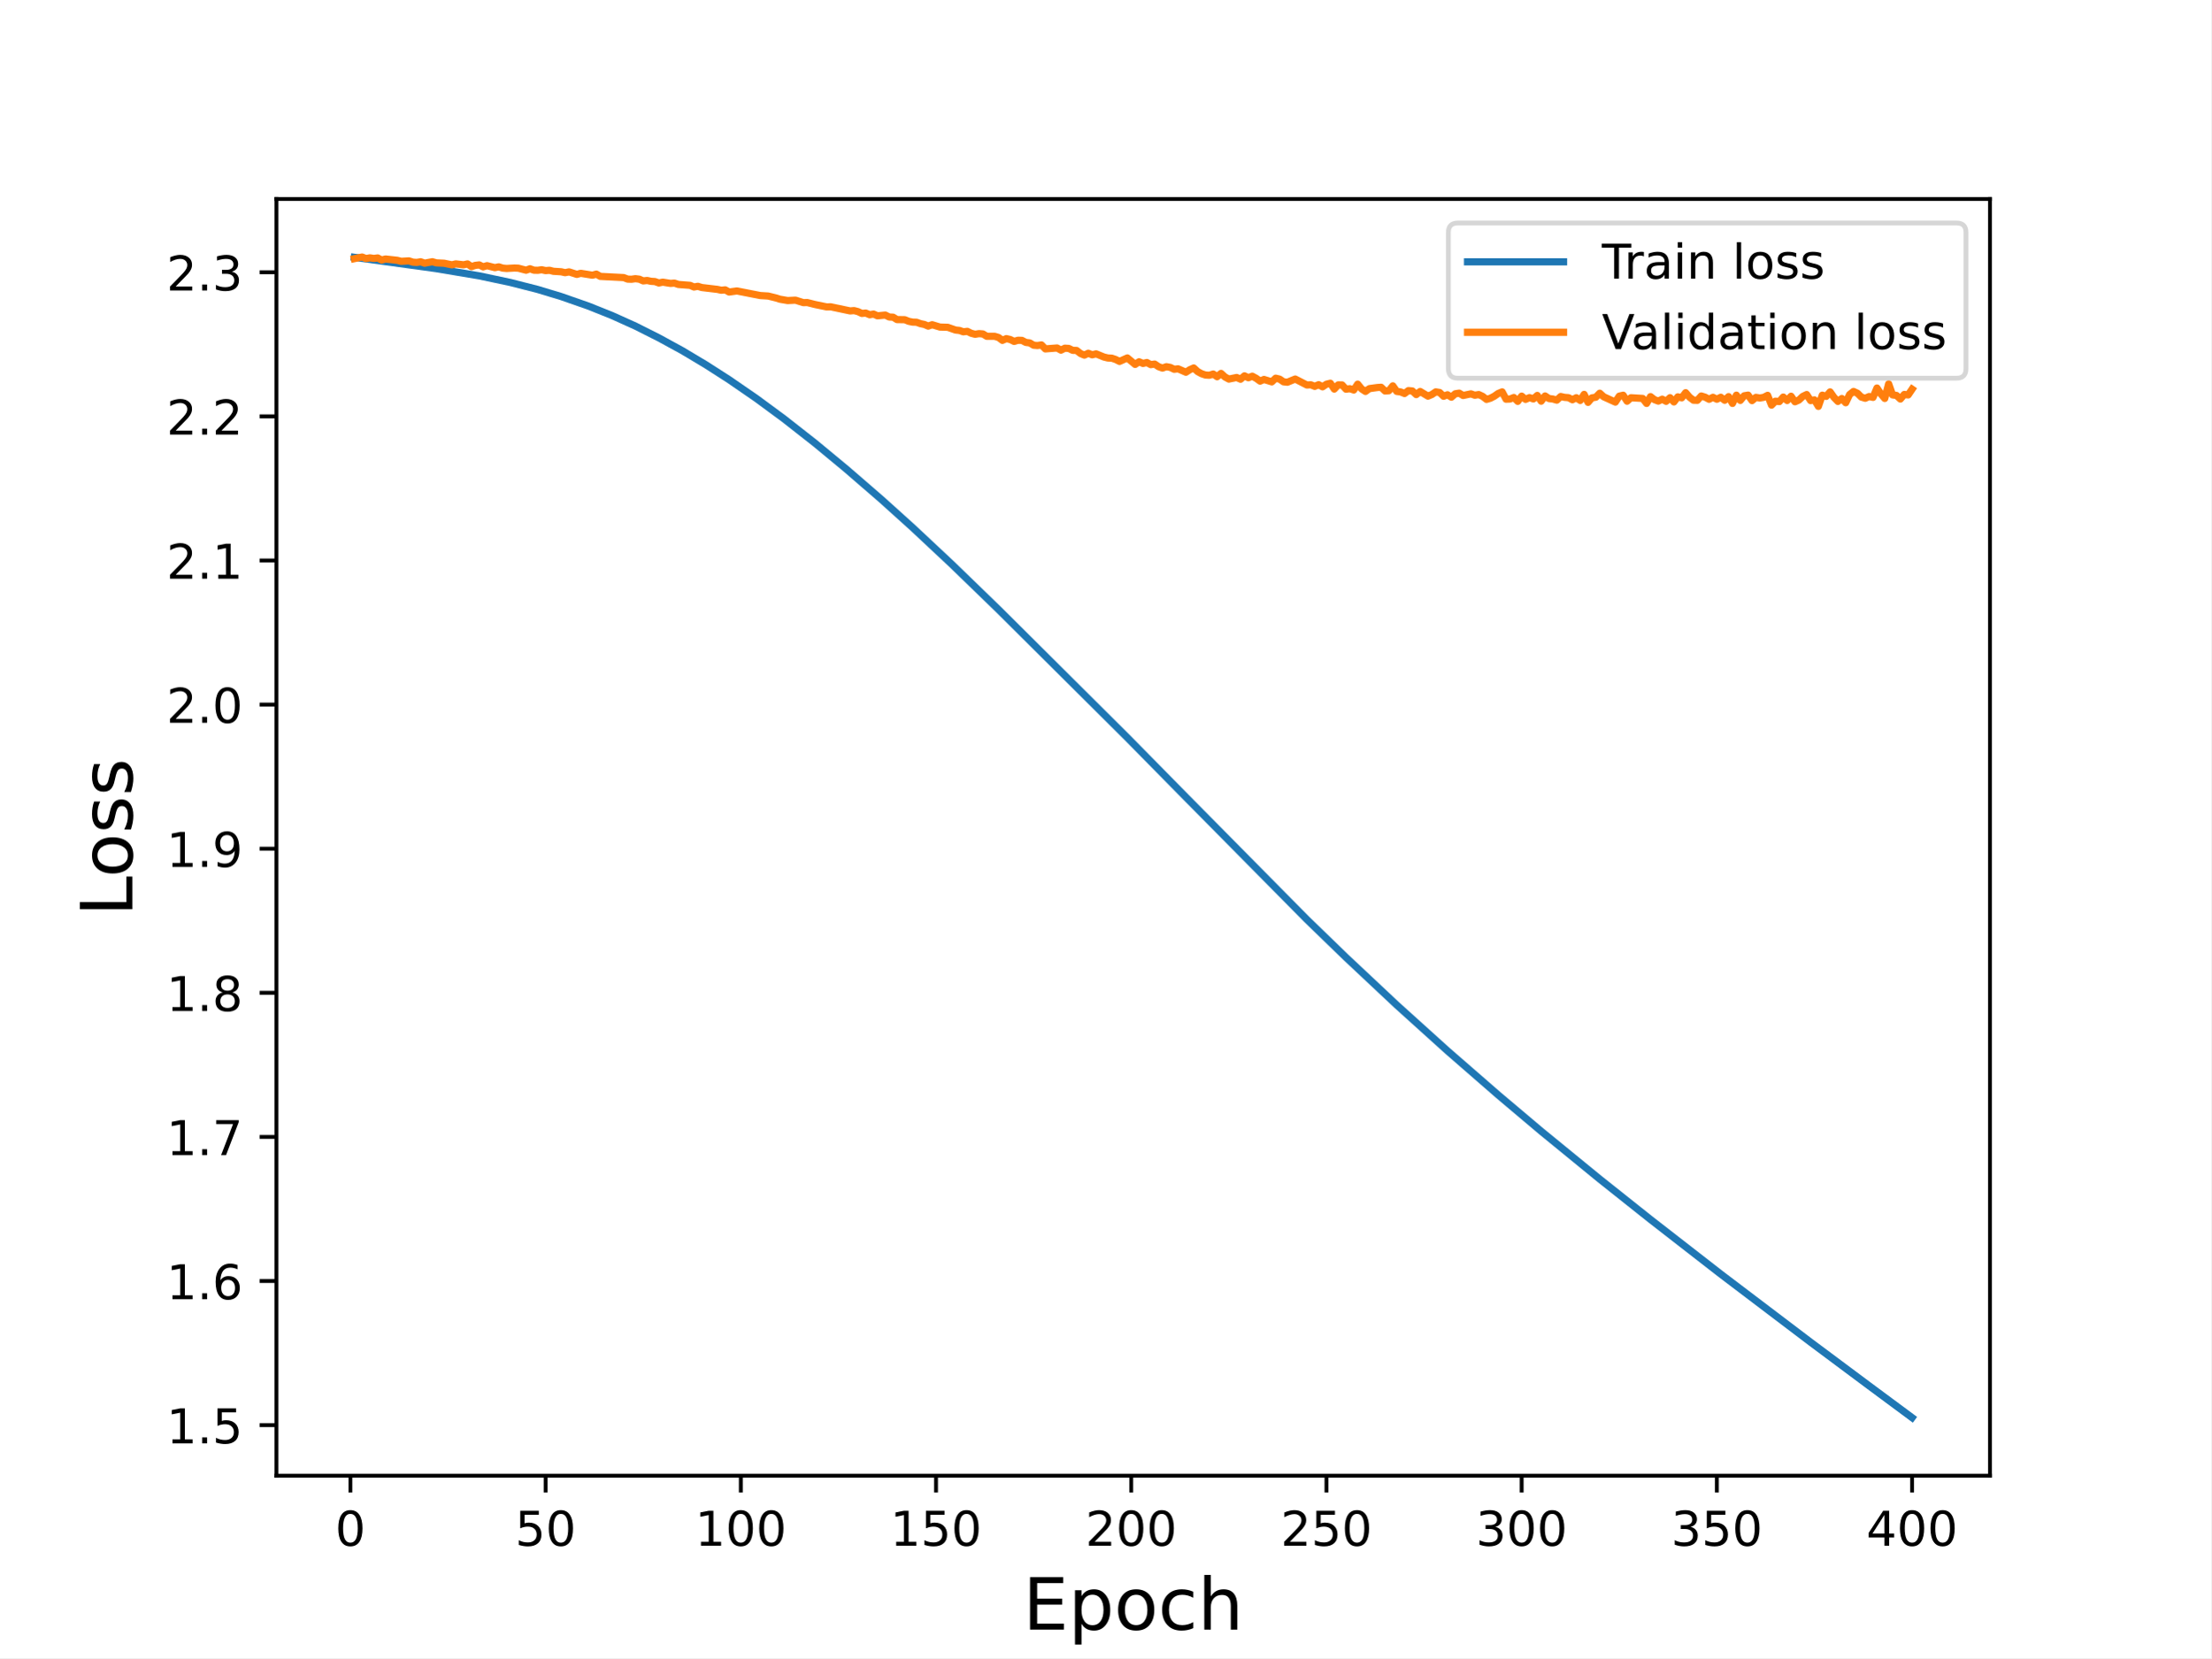
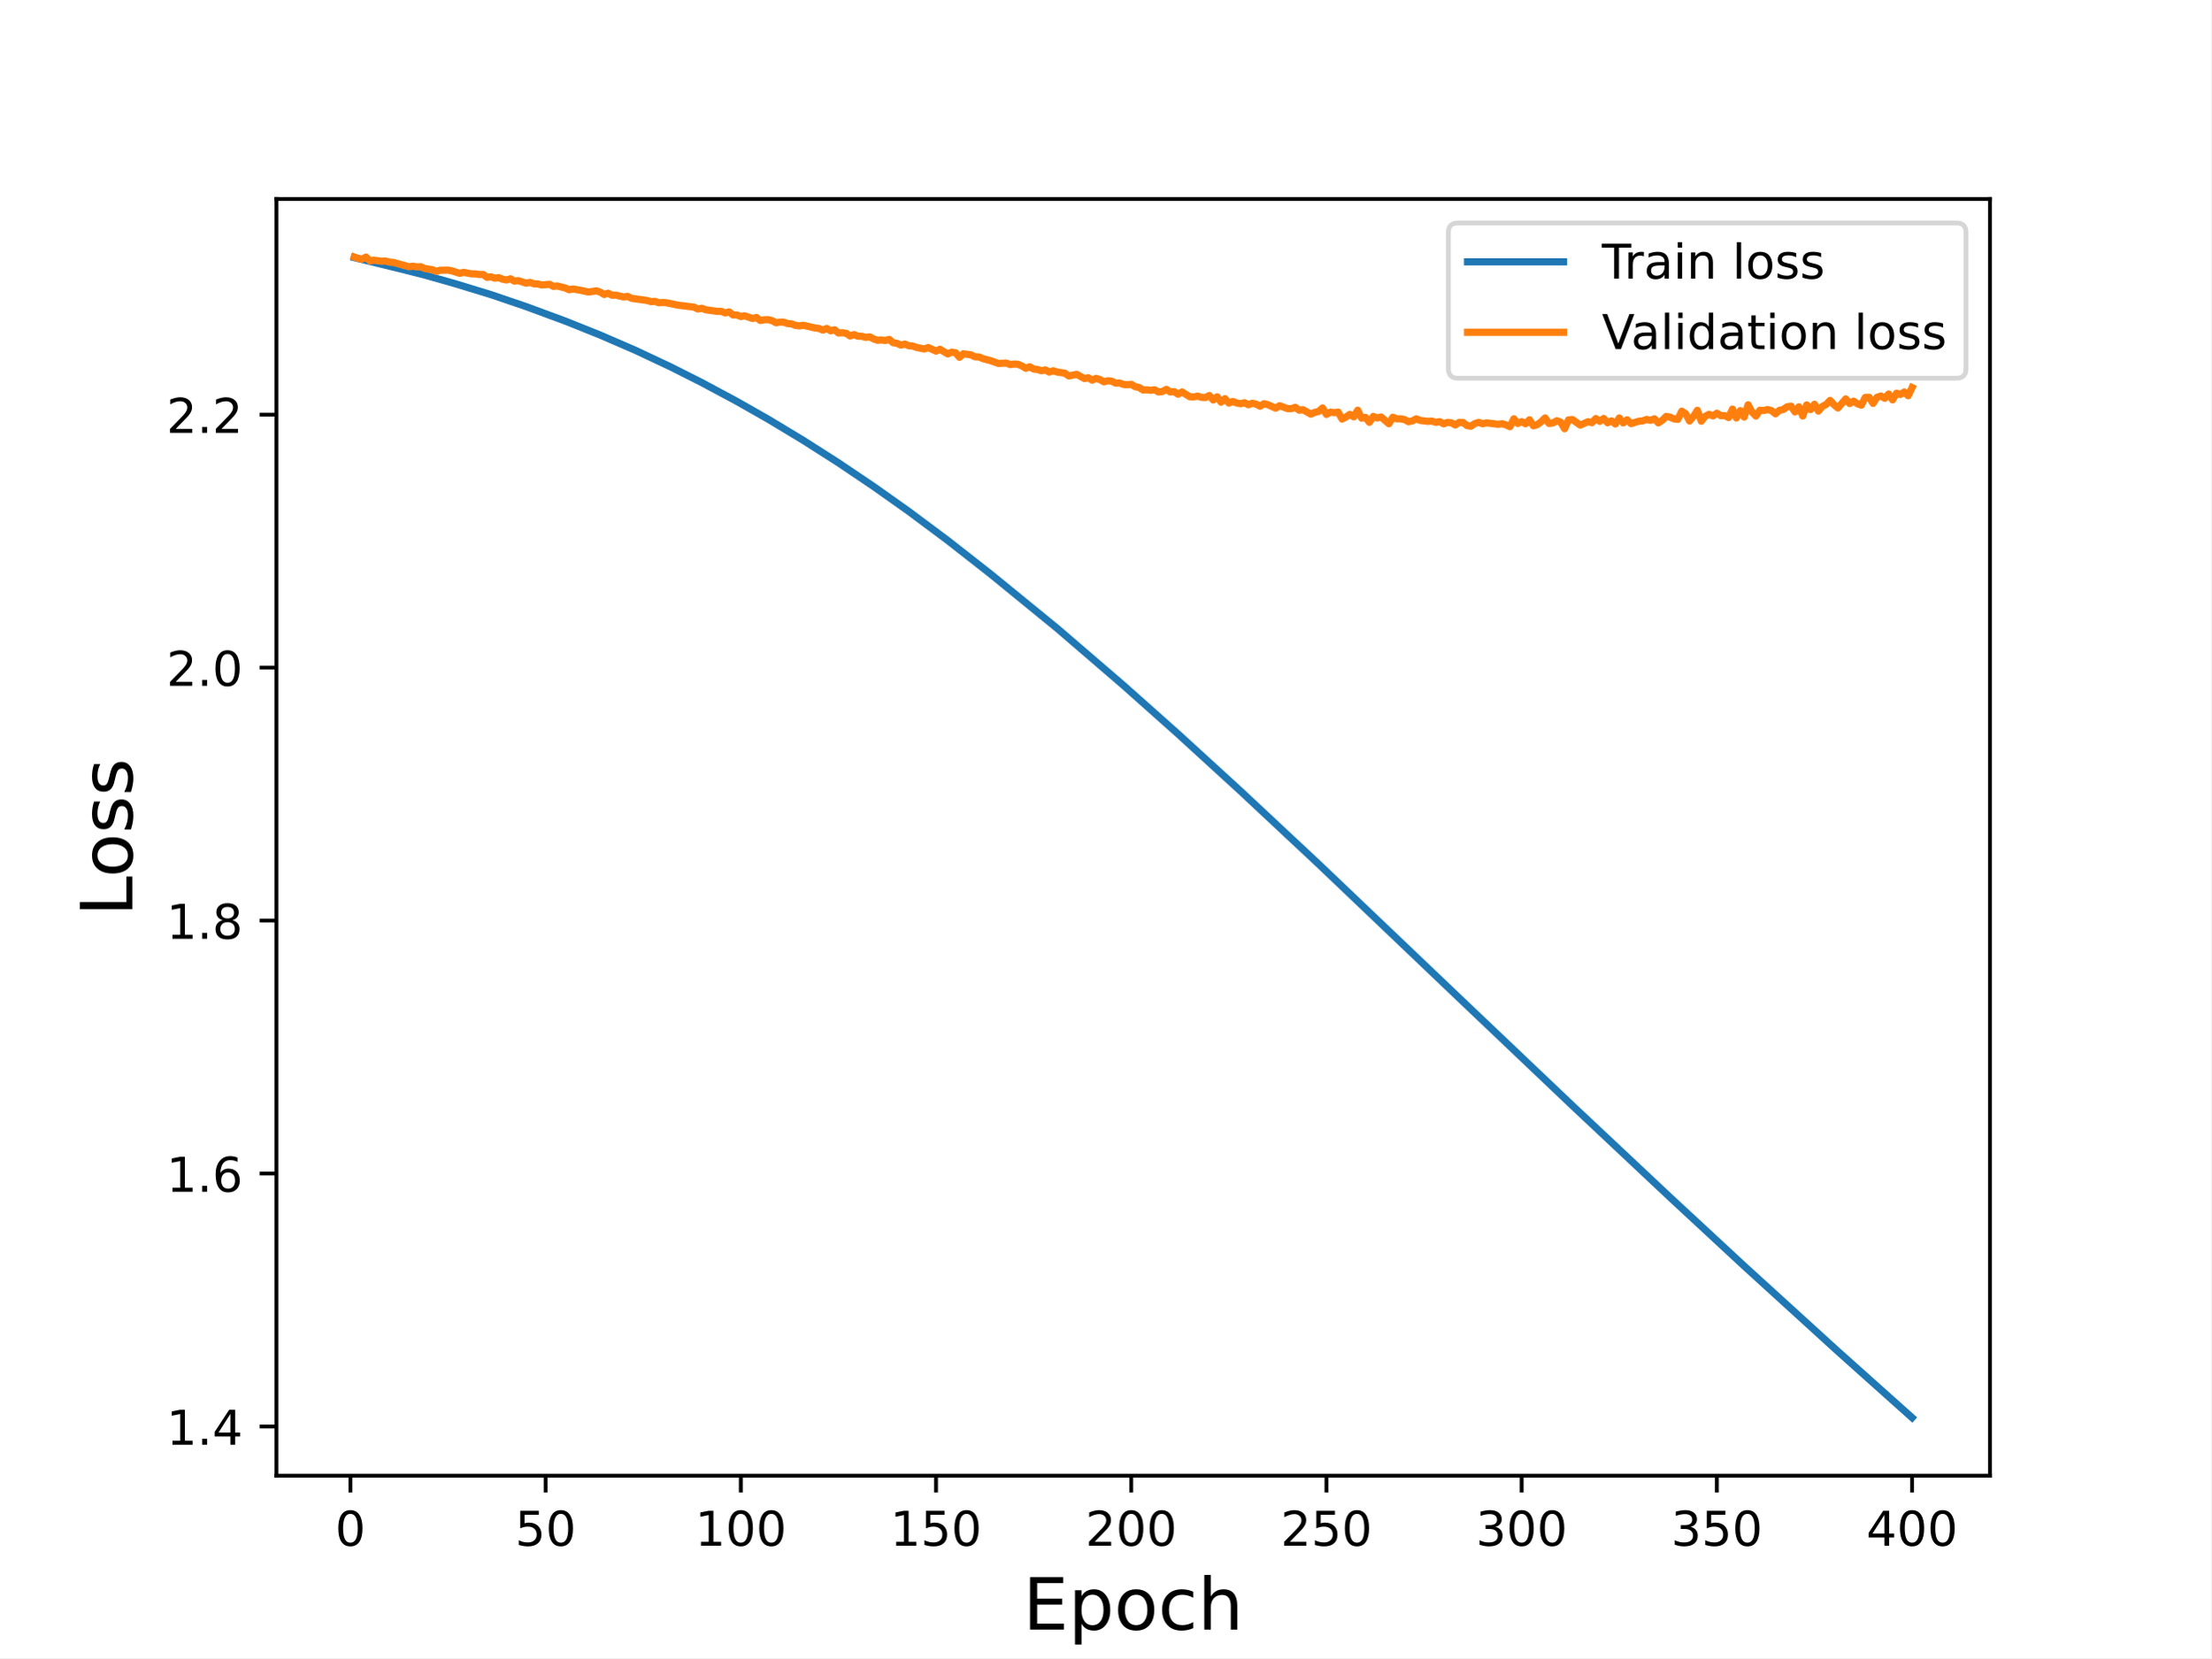
<svg xmlns="http://www.w3.org/2000/svg" xmlns:xlink="http://www.w3.org/1999/xlink" height="345.6pt" version="1.1" viewBox="0 0 460.8 345.6" width="460.8pt">
  <defs>
    <style type="text/css">*{stroke-linecap:butt;stroke-linejoin:round;}</style>
  </defs>
  <g id="figure_1">
    <g id="patch_1">
      <path d="M 0 345.6  L 460.8 345.6  L 460.8 0  L 0 0  z " style="fill:#ffffff;" />
    </g>
    <g id="axes_1">
      <g id="patch_2">
        <path d="M 57.6 307.584  L 414.72 307.584  L 414.72 41.472  L 57.6 41.472  z " style="fill:#ffffff;" />
      </g>
      <g id="matplotlib.axis_1">
        <g id="xtick_1">
          <g id="line2d_1">
            <defs>
-               <path d="M 0 0  L 0 3.5  " id="mc438f92a35" style="stroke:#000000;stroke-width:0.8;" />
-             </defs>
-             <g>
-               <use style="stroke:#000000;stroke-width:0.8;" x="73.019" xlink:href="#mc438f92a35" y="307.584" />
+               <path d="M 0 0  L 0 3.5  " id="m44c5525fc3" style="stroke:#000000;stroke-width:0.8;" />
+             </defs>
+             <g>
+               <use style="stroke:#000000;stroke-width:0.8;" x="73.019" xlink:href="#m44c5525fc3" y="307.584" />
            </g>
          </g>
          <g id="text_1">
            <g transform="translate(69.83781 322.1824)scale(0.1 -0.1)">
              <defs>
                <path d="M 2034 4250  Q 1547 4250 1301 3770  Q 1056 3291 1056 2328  Q 1056 1369 1301 889  Q 1547 409 2034 409  Q 2525 409 2770 889  Q 3016 1369 3016 2328  Q 3016 3291 2770 3770  Q 2525 4250 2034 4250  z M 2034 4750  Q 2819 4750 3233 4129  Q 3647 3509 3647 2328  Q 3647 1150 3233 529  Q 2819 -91 2034 -91  Q 1250 -91 836 529  Q 422 1150 422 2328  Q 422 3509 836 4129  Q 1250 4750 2034 4750  z " id="DejaVuSans-30" transform="scale(0.015625)" />
              </defs>
              <use xlink:href="#DejaVuSans-30" />
            </g>
          </g>
        </g>
        <g id="xtick_2">
          <g id="line2d_2">
            <g>
-               <use style="stroke:#000000;stroke-width:0.8;" x="113.703" xlink:href="#mc438f92a35" y="307.584" />
+               <use style="stroke:#000000;stroke-width:0.8;" x="113.703" xlink:href="#m44c5525fc3" y="307.584" />
            </g>
          </g>
          <g id="text_2">
            <g transform="translate(107.3401 322.1824)scale(0.1 -0.1)">
              <defs>
                <path d="M 691 4666  L 3169 4666  L 3169 4134  L 1269 4134  L 1269 2991  Q 1406 3038 1543 3061  Q 1681 3084 1819 3084  Q 2600 3084 3056 2656  Q 3513 2228 3513 1497  Q 3513 744 3044 326  Q 2575 -91 1722 -91  Q 1428 -91 1123 -41  Q 819 9 494 109  L 494 744  Q 775 591 1075 516  Q 1375 441 1709 441  Q 2250 441 2565 725  Q 2881 1009 2881 1497  Q 2881 1984 2565 2268  Q 2250 2553 1709 2553  Q 1456 2553 1204 2497  Q 953 2441 691 2322  L 691 4666  z " id="DejaVuSans-35" transform="scale(0.015625)" />
              </defs>
              <use xlink:href="#DejaVuSans-35" />
              <use x="63.623" xlink:href="#DejaVuSans-30" />
            </g>
          </g>
        </g>
        <g id="xtick_3">
          <g id="line2d_3">
            <g>
-               <use style="stroke:#000000;stroke-width:0.8;" x="154.386" xlink:href="#mc438f92a35" y="307.584" />
+               <use style="stroke:#000000;stroke-width:0.8;" x="154.386" xlink:href="#m44c5525fc3" y="307.584" />
            </g>
          </g>
          <g id="text_3">
            <g transform="translate(144.8424 322.1824)scale(0.1 -0.1)">
              <defs>
                <path d="M 794 531  L 1825 531  L 1825 4091  L 703 3866  L 703 4441  L 1819 4666  L 2450 4666  L 2450 531  L 3481 531  L 3481 0  L 794 0  L 794 531  z " id="DejaVuSans-31" transform="scale(0.015625)" />
              </defs>
              <use xlink:href="#DejaVuSans-31" />
              <use x="63.623" xlink:href="#DejaVuSans-30" />
              <use x="127.246" xlink:href="#DejaVuSans-30" />
            </g>
          </g>
        </g>
        <g id="xtick_4">
          <g id="line2d_4">
            <g>
-               <use style="stroke:#000000;stroke-width:0.8;" x="195.07" xlink:href="#mc438f92a35" y="307.584" />
+               <use style="stroke:#000000;stroke-width:0.8;" x="195.07" xlink:href="#m44c5525fc3" y="307.584" />
            </g>
          </g>
          <g id="text_4">
            <g transform="translate(185.5259 322.1824)scale(0.1 -0.1)">
              <use xlink:href="#DejaVuSans-31" />
              <use x="63.623" xlink:href="#DejaVuSans-35" />
              <use x="127.246" xlink:href="#DejaVuSans-30" />
            </g>
          </g>
        </g>
        <g id="xtick_5">
          <g id="line2d_5">
            <g>
-               <use style="stroke:#000000;stroke-width:0.8;" x="235.753" xlink:href="#mc438f92a35" y="307.584" />
+               <use style="stroke:#000000;stroke-width:0.8;" x="235.753" xlink:href="#m44c5525fc3" y="307.584" />
            </g>
          </g>
          <g id="text_5">
            <g transform="translate(226.2094 322.1824)scale(0.1 -0.1)">
              <defs>
                <path d="M 1228 531  L 3431 531  L 3431 0  L 469 0  L 469 531  Q 828 903 1448 1529  Q 2069 2156 2228 2338  Q 2531 2678 2651 2914  Q 2772 3150 2772 3378  Q 2772 3750 2511 3984  Q 2250 4219 1831 4219  Q 1534 4219 1204 4116  Q 875 4013 500 3803  L 500 4441  Q 881 4594 1212 4672  Q 1544 4750 1819 4750  Q 2544 4750 2975 4387  Q 3406 4025 3406 3419  Q 3406 3131 3298 2873  Q 3191 2616 2906 2266  Q 2828 2175 2409 1742  Q 1991 1309 1228 531  z " id="DejaVuSans-32" transform="scale(0.015625)" />
              </defs>
              <use xlink:href="#DejaVuSans-32" />
              <use x="63.623" xlink:href="#DejaVuSans-30" />
              <use x="127.246" xlink:href="#DejaVuSans-30" />
            </g>
          </g>
        </g>
        <g id="xtick_6">
          <g id="line2d_6">
            <g>
-               <use style="stroke:#000000;stroke-width:0.8;" x="276.437" xlink:href="#mc438f92a35" y="307.584" />
+               <use style="stroke:#000000;stroke-width:0.8;" x="276.437" xlink:href="#m44c5525fc3" y="307.584" />
            </g>
          </g>
          <g id="text_6">
            <g transform="translate(266.8929 322.1824)scale(0.1 -0.1)">
              <use xlink:href="#DejaVuSans-32" />
              <use x="63.623" xlink:href="#DejaVuSans-35" />
              <use x="127.246" xlink:href="#DejaVuSans-30" />
            </g>
          </g>
        </g>
        <g id="xtick_7">
          <g id="line2d_7">
            <g>
-               <use style="stroke:#000000;stroke-width:0.8;" x="317.12" xlink:href="#mc438f92a35" y="307.584" />
+               <use style="stroke:#000000;stroke-width:0.8;" x="317.12" xlink:href="#m44c5525fc3" y="307.584" />
            </g>
          </g>
          <g id="text_7">
            <g transform="translate(307.5765 322.1824)scale(0.1 -0.1)">
              <defs>
                <path d="M 2597 2516  Q 3050 2419 3304 2112  Q 3559 1806 3559 1356  Q 3559 666 3084 287  Q 2609 -91 1734 -91  Q 1441 -91 1130 -33  Q 819 25 488 141  L 488 750  Q 750 597 1062 519  Q 1375 441 1716 441  Q 2309 441 2620 675  Q 2931 909 2931 1356  Q 2931 1769 2642 2001  Q 2353 2234 1838 2234  L 1294 2234  L 1294 2753  L 1863 2753  Q 2328 2753 2575 2939  Q 2822 3125 2822 3475  Q 2822 3834 2567 4026  Q 2313 4219 1838 4219  Q 1578 4219 1281 4162  Q 984 4106 628 3988  L 628 4550  Q 988 4650 1302 4700  Q 1616 4750 1894 4750  Q 2613 4750 3031 4423  Q 3450 4097 3450 3541  Q 3450 3153 3228 2886  Q 3006 2619 2597 2516  z " id="DejaVuSans-33" transform="scale(0.015625)" />
              </defs>
              <use xlink:href="#DejaVuSans-33" />
              <use x="63.623" xlink:href="#DejaVuSans-30" />
              <use x="127.246" xlink:href="#DejaVuSans-30" />
            </g>
          </g>
        </g>
        <g id="xtick_8">
          <g id="line2d_8">
            <g>
-               <use style="stroke:#000000;stroke-width:0.8;" x="357.804" xlink:href="#mc438f92a35" y="307.584" />
+               <use style="stroke:#000000;stroke-width:0.8;" x="357.804" xlink:href="#m44c5525fc3" y="307.584" />
            </g>
          </g>
          <g id="text_8">
            <g transform="translate(348.26 322.1824)scale(0.1 -0.1)">
              <use xlink:href="#DejaVuSans-33" />
              <use x="63.623" xlink:href="#DejaVuSans-35" />
              <use x="127.246" xlink:href="#DejaVuSans-30" />
            </g>
          </g>
        </g>
        <g id="xtick_9">
          <g id="line2d_9">
            <g>
-               <use style="stroke:#000000;stroke-width:0.8;" x="398.487" xlink:href="#mc438f92a35" y="307.584" />
+               <use style="stroke:#000000;stroke-width:0.8;" x="398.487" xlink:href="#m44c5525fc3" y="307.584" />
            </g>
          </g>
          <g id="text_9">
            <g transform="translate(388.9435 322.1824)scale(0.1 -0.1)">
              <defs>
                <path d="M 2419 4116  L 825 1625  L 2419 1625  L 2419 4116  z M 2253 4666  L 3047 4666  L 3047 1625  L 3713 1625  L 3713 1100  L 3047 1100  L 3047 0  L 2419 0  L 2419 1100  L 313 1100  L 313 1709  L 2253 4666  z " id="DejaVuSans-34" transform="scale(0.015625)" />
              </defs>
              <use xlink:href="#DejaVuSans-34" />
              <use x="63.623" xlink:href="#DejaVuSans-30" />
              <use x="127.246" xlink:href="#DejaVuSans-30" />
            </g>
          </g>
        </g>
        <g id="text_10">
          <g transform="translate(213.1936 339.6598)scale(0.15 -0.15)">
            <defs>
              <path d="M 628 4666  L 3578 4666  L 3578 4134  L 1259 4134  L 1259 2753  L 3481 2753  L 3481 2222  L 1259 2222  L 1259 531  L 3634 531  L 3634 0  L 628 0  L 628 4666  z " id="DejaVuSans-45" transform="scale(0.015625)" />
              <path d="M 1159 525  L 1159 -1331  L 581 -1331  L 581 3500  L 1159 3500  L 1159 2969  Q 1341 3281 1617 3432  Q 1894 3584 2278 3584  Q 2916 3584 3314 3078  Q 3713 2572 3713 1747  Q 3713 922 3314 415  Q 2916 -91 2278 -91  Q 1894 -91 1617 61  Q 1341 213 1159 525  z M 3116 1747  Q 3116 2381 2855 2742  Q 2594 3103 2138 3103  Q 1681 3103 1420 2742  Q 1159 2381 1159 1747  Q 1159 1113 1420 752  Q 1681 391 2138 391  Q 2594 391 2855 752  Q 3116 1113 3116 1747  z " id="DejaVuSans-70" transform="scale(0.015625)" />
              <path d="M 1959 3097  Q 1497 3097 1228 2736  Q 959 2375 959 1747  Q 959 1119 1226 758  Q 1494 397 1959 397  Q 2419 397 2687 759  Q 2956 1122 2956 1747  Q 2956 2369 2687 2733  Q 2419 3097 1959 3097  z M 1959 3584  Q 2709 3584 3137 3096  Q 3566 2609 3566 1747  Q 3566 888 3137 398  Q 2709 -91 1959 -91  Q 1206 -91 779 398  Q 353 888 353 1747  Q 353 2609 779 3096  Q 1206 3584 1959 3584  z " id="DejaVuSans-6f" transform="scale(0.015625)" />
              <path d="M 3122 3366  L 3122 2828  Q 2878 2963 2633 3030  Q 2388 3097 2138 3097  Q 1578 3097 1268 2742  Q 959 2388 959 1747  Q 959 1106 1268 751  Q 1578 397 2138 397  Q 2388 397 2633 464  Q 2878 531 3122 666  L 3122 134  Q 2881 22 2623 -34  Q 2366 -91 2075 -91  Q 1284 -91 818 406  Q 353 903 353 1747  Q 353 2603 823 3093  Q 1294 3584 2113 3584  Q 2378 3584 2631 3529  Q 2884 3475 3122 3366  z " id="DejaVuSans-63" transform="scale(0.015625)" />
              <path d="M 3513 2113  L 3513 0  L 2938 0  L 2938 2094  Q 2938 2591 2744 2837  Q 2550 3084 2163 3084  Q 1697 3084 1428 2787  Q 1159 2491 1159 1978  L 1159 0  L 581 0  L 581 4863  L 1159 4863  L 1159 2956  Q 1366 3272 1645 3428  Q 1925 3584 2291 3584  Q 2894 3584 3203 3211  Q 3513 2838 3513 2113  z " id="DejaVuSans-68" transform="scale(0.015625)" />
            </defs>
            <use xlink:href="#DejaVuSans-45" />
            <use x="63.184" xlink:href="#DejaVuSans-70" />
            <use x="126.66" xlink:href="#DejaVuSans-6f" />
            <use x="187.842" xlink:href="#DejaVuSans-63" />
            <use x="242.822" xlink:href="#DejaVuSans-68" />
          </g>
        </g>
      </g>
      <g id="matplotlib.axis_2">
        <g id="ytick_1">
          <g id="line2d_10">
            <defs>
-               <path d="M 0 0  L -3.5 0  " id="m53d9c1d83c" style="stroke:#000000;stroke-width:0.8;" />
-             </defs>
-             <g>
-               <use style="stroke:#000000;stroke-width:0.8;" x="57.6" xlink:href="#m53d9c1d83c" y="297.043" />
+               <path d="M 0 0  L -3.5 0  " id="mc59c54600a" style="stroke:#000000;stroke-width:0.8;" />
+             </defs>
+             <g>
+               <use style="stroke:#000000;stroke-width:0.8;" x="57.6" xlink:href="#mc59c54600a" y="297.33" />
            </g>
          </g>
          <g id="text_11">
-             <g transform="translate(34.69687 300.8422)scale(0.1 -0.1)">
+             <g transform="translate(34.69687 301.1293)scale(0.1 -0.1)">
              <defs>
                <path d="M 684 794  L 1344 794  L 1344 0  L 684 0  L 684 794  z " id="DejaVuSans-2e" transform="scale(0.015625)" />
              </defs>
              <use xlink:href="#DejaVuSans-31" />
              <use x="63.623" xlink:href="#DejaVuSans-2e" />
-               <use x="95.41" xlink:href="#DejaVuSans-35" />
+               <use x="95.41" xlink:href="#DejaVuSans-34" />
            </g>
          </g>
        </g>
        <g id="ytick_2">
          <g id="line2d_11">
            <g>
-               <use style="stroke:#000000;stroke-width:0.8;" x="57.6" xlink:href="#m53d9c1d83c" y="267.005" />
+               <use style="stroke:#000000;stroke-width:0.8;" x="57.6" xlink:href="#mc59c54600a" y="244.602" />
            </g>
          </g>
          <g id="text_12">
-             <g transform="translate(34.69687 270.8045)scale(0.1 -0.1)">
+             <g transform="translate(34.69687 248.4014)scale(0.1 -0.1)">
              <defs>
                <path d="M 2113 2584  Q 1688 2584 1439 2293  Q 1191 2003 1191 1497  Q 1191 994 1439 701  Q 1688 409 2113 409  Q 2538 409 2786 701  Q 3034 994 3034 1497  Q 3034 2003 2786 2293  Q 2538 2584 2113 2584  z M 3366 4563  L 3366 3988  Q 3128 4100 2886 4159  Q 2644 4219 2406 4219  Q 1781 4219 1451 3797  Q 1122 3375 1075 2522  Q 1259 2794 1537 2939  Q 1816 3084 2150 3084  Q 2853 3084 3261 2657  Q 3669 2231 3669 1497  Q 3669 778 3244 343  Q 2819 -91 2113 -91  Q 1303 -91 875 529  Q 447 1150 447 2328  Q 447 3434 972 4092  Q 1497 4750 2381 4750  Q 2619 4750 2861 4703  Q 3103 4656 3366 4563  z " id="DejaVuSans-36" transform="scale(0.015625)" />
              </defs>
              <use xlink:href="#DejaVuSans-31" />
              <use x="63.623" xlink:href="#DejaVuSans-2e" />
              <use x="95.41" xlink:href="#DejaVuSans-36" />
            </g>
          </g>
        </g>
        <g id="ytick_3">
          <g id="line2d_12">
            <g>
-               <use style="stroke:#000000;stroke-width:0.8;" x="57.6" xlink:href="#m53d9c1d83c" y="236.968" />
+               <use style="stroke:#000000;stroke-width:0.8;" x="57.6" xlink:href="#mc59c54600a" y="191.874" />
            </g>
          </g>
          <g id="text_13">
-             <g transform="translate(34.69687 240.7668)scale(0.1 -0.1)">
-               <defs>
-                 <path d="M 525 4666  L 3525 4666  L 3525 4397  L 1831 0  L 1172 0  L 2766 4134  L 525 4134  L 525 4666  z " id="DejaVuSans-37" transform="scale(0.015625)" />
-               </defs>
-               <use xlink:href="#DejaVuSans-31" />
-               <use x="63.623" xlink:href="#DejaVuSans-2e" />
-               <use x="95.41" xlink:href="#DejaVuSans-37" />
+             <g transform="translate(34.69687 195.6736)scale(0.1 -0.1)">
+               <defs>
+                 <path d="M 2034 2216  Q 1584 2216 1326 1975  Q 1069 1734 1069 1313  Q 1069 891 1326 650  Q 1584 409 2034 409  Q 2484 409 2743 651  Q 3003 894 3003 1313  Q 3003 1734 2745 1975  Q 2488 2216 2034 2216  z M 1403 2484  Q 997 2584 770 2862  Q 544 3141 544 3541  Q 544 4100 942 4425  Q 1341 4750 2034 4750  Q 2731 4750 3128 4425  Q 3525 4100 3525 3541  Q 3525 3141 3298 2862  Q 3072 2584 2669 2484  Q 3125 2378 3379 2068  Q 3634 1759 3634 1313  Q 3634 634 3220 271  Q 2806 -91 2034 -91  Q 1263 -91 848 271  Q 434 634 434 1313  Q 434 1759 690 2068  Q 947 2378 1403 2484  z M 1172 3481  Q 1172 3119 1398 2916  Q 1625 2713 2034 2713  Q 2441 2713 2670 2916  Q 2900 3119 2900 3481  Q 2900 3844 2670 4047  Q 2441 4250 2034 4250  Q 1625 4250 1398 4047  Q 1172 3844 1172 3481  z " id="DejaVuSans-38" transform="scale(0.015625)" />
+               </defs>
+               <use xlink:href="#DejaVuSans-31" />
+               <use x="63.623" xlink:href="#DejaVuSans-2e" />
+               <use x="95.41" xlink:href="#DejaVuSans-38" />
            </g>
          </g>
        </g>
        <g id="ytick_4">
          <g id="line2d_13">
            <g>
-               <use style="stroke:#000000;stroke-width:0.8;" x="57.6" xlink:href="#m53d9c1d83c" y="206.93" />
+               <use style="stroke:#000000;stroke-width:0.8;" x="57.6" xlink:href="#mc59c54600a" y="139.147" />
            </g>
          </g>
          <g id="text_14">
-             <g transform="translate(34.69687 210.7291)scale(0.1 -0.1)">
-               <defs>
-                 <path d="M 2034 2216  Q 1584 2216 1326 1975  Q 1069 1734 1069 1313  Q 1069 891 1326 650  Q 1584 409 2034 409  Q 2484 409 2743 651  Q 3003 894 3003 1313  Q 3003 1734 2745 1975  Q 2488 2216 2034 2216  z M 1403 2484  Q 997 2584 770 2862  Q 544 3141 544 3541  Q 544 4100 942 4425  Q 1341 4750 2034 4750  Q 2731 4750 3128 4425  Q 3525 4100 3525 3541  Q 3525 3141 3298 2862  Q 3072 2584 2669 2484  Q 3125 2378 3379 2068  Q 3634 1759 3634 1313  Q 3634 634 3220 271  Q 2806 -91 2034 -91  Q 1263 -91 848 271  Q 434 634 434 1313  Q 434 1759 690 2068  Q 947 2378 1403 2484  z M 1172 3481  Q 1172 3119 1398 2916  Q 1625 2713 2034 2713  Q 2441 2713 2670 2916  Q 2900 3119 2900 3481  Q 2900 3844 2670 4047  Q 2441 4250 2034 4250  Q 1625 4250 1398 4047  Q 1172 3844 1172 3481  z " id="DejaVuSans-38" transform="scale(0.015625)" />
-               </defs>
-               <use xlink:href="#DejaVuSans-31" />
-               <use x="63.623" xlink:href="#DejaVuSans-2e" />
-               <use x="95.41" xlink:href="#DejaVuSans-38" />
+             <g transform="translate(34.69687 142.9457)scale(0.1 -0.1)">
+               <use xlink:href="#DejaVuSans-32" />
+               <use x="63.623" xlink:href="#DejaVuSans-2e" />
+               <use x="95.41" xlink:href="#DejaVuSans-30" />
            </g>
          </g>
        </g>
        <g id="ytick_5">
          <g id="line2d_14">
            <g>
-               <use style="stroke:#000000;stroke-width:0.8;" x="57.6" xlink:href="#m53d9c1d83c" y="176.892" />
+               <use style="stroke:#000000;stroke-width:0.8;" x="57.6" xlink:href="#mc59c54600a" y="86.419" />
            </g>
          </g>
          <g id="text_15">
-             <g transform="translate(34.69687 180.6914)scale(0.1 -0.1)">
-               <defs>
-                 <path d="M 703 97  L 703 672  Q 941 559 1184 500  Q 1428 441 1663 441  Q 2288 441 2617 861  Q 2947 1281 2994 2138  Q 2813 1869 2534 1725  Q 2256 1581 1919 1581  Q 1219 1581 811 2004  Q 403 2428 403 3163  Q 403 3881 828 4315  Q 1253 4750 1959 4750  Q 2769 4750 3195 4129  Q 3622 3509 3622 2328  Q 3622 1225 3098 567  Q 2575 -91 1691 -91  Q 1453 -91 1209 -44  Q 966 3 703 97  z M 1959 2075  Q 2384 2075 2632 2365  Q 2881 2656 2881 3163  Q 2881 3666 2632 3958  Q 2384 4250 1959 4250  Q 1534 4250 1286 3958  Q 1038 3666 1038 3163  Q 1038 2656 1286 2365  Q 1534 2075 1959 2075  z " id="DejaVuSans-39" transform="scale(0.015625)" />
-               </defs>
-               <use xlink:href="#DejaVuSans-31" />
-               <use x="63.623" xlink:href="#DejaVuSans-2e" />
-               <use x="95.41" xlink:href="#DejaVuSans-39" />
-             </g>
-           </g>
-         </g>
-         <g id="ytick_6">
-           <g id="line2d_15">
-             <g>
-               <use style="stroke:#000000;stroke-width:0.8;" x="57.6" xlink:href="#m53d9c1d83c" y="146.854" />
-             </g>
-           </g>
-           <g id="text_16">
-             <g transform="translate(34.69687 150.6536)scale(0.1 -0.1)">
+             <g transform="translate(34.69687 90.21791)scale(0.1 -0.1)">
              <use xlink:href="#DejaVuSans-32" />
              <use x="63.623" xlink:href="#DejaVuSans-2e" />
-               <use x="95.41" xlink:href="#DejaVuSans-30" />
-             </g>
-           </g>
-         </g>
-         <g id="ytick_7">
-           <g id="line2d_16">
-             <g>
-               <use style="stroke:#000000;stroke-width:0.8;" x="57.6" xlink:href="#m53d9c1d83c" y="116.817" />
-             </g>
-           </g>
-           <g id="text_17">
-             <g transform="translate(34.69687 120.6159)scale(0.1 -0.1)">
-               <use xlink:href="#DejaVuSans-32" />
-               <use x="63.623" xlink:href="#DejaVuSans-2e" />
-               <use x="95.41" xlink:href="#DejaVuSans-31" />
-             </g>
-           </g>
-         </g>
-         <g id="ytick_8">
-           <g id="line2d_17">
-             <g>
-               <use style="stroke:#000000;stroke-width:0.8;" x="57.6" xlink:href="#m53d9c1d83c" y="86.779" />
-             </g>
-           </g>
-           <g id="text_18">
-             <g transform="translate(34.69687 90.57821)scale(0.1 -0.1)">
-               <use xlink:href="#DejaVuSans-32" />
-               <use x="63.623" xlink:href="#DejaVuSans-2e" />
              <use x="95.41" xlink:href="#DejaVuSans-32" />
            </g>
          </g>
        </g>
-         <g id="ytick_9">
-           <g id="line2d_18">
-             <g>
-               <use style="stroke:#000000;stroke-width:0.8;" x="57.6" xlink:href="#m53d9c1d83c" y="56.741" />
-             </g>
-           </g>
-           <g id="text_19">
-             <g transform="translate(34.69687 60.54049)scale(0.1 -0.1)">
-               <use xlink:href="#DejaVuSans-32" />
-               <use x="63.623" xlink:href="#DejaVuSans-2e" />
-               <use x="95.41" xlink:href="#DejaVuSans-33" />
-             </g>
-           </g>
-         </g>
-         <g id="text_20">
+         <g id="text_16">
          <g transform="translate(27.57734 190.9788)rotate(-90)scale(0.15 -0.15)">
            <defs>
              <path d="M 628 4666  L 1259 4666  L 1259 531  L 3531 531  L 3531 0  L 628 0  L 628 4666  z " id="DejaVuSans-4c" transform="scale(0.015625)" />
              <path d="M 2834 3397  L 2834 2853  Q 2591 2978 2328 3040  Q 2066 3103 1784 3103  Q 1356 3103 1142 2972  Q 928 2841 928 2578  Q 928 2378 1081 2264  Q 1234 2150 1697 2047  L 1894 2003  Q 2506 1872 2764 1633  Q 3022 1394 3022 966  Q 3022 478 2636 193  Q 2250 -91 1575 -91  Q 1294 -91 989 -36  Q 684 19 347 128  L 347 722  Q 666 556 975 473  Q 1284 391 1588 391  Q 1994 391 2212 530  Q 2431 669 2431 922  Q 2431 1156 2273 1281  Q 2116 1406 1581 1522  L 1381 1569  Q 847 1681 609 1914  Q 372 2147 372 2553  Q 372 3047 722 3315  Q 1072 3584 1716 3584  Q 2034 3584 2315 3537  Q 2597 3491 2834 3397  z " id="DejaVuSans-73" transform="scale(0.015625)" />
            </defs>
            <use xlink:href="#DejaVuSans-4c" />
            <use x="53.963" xlink:href="#DejaVuSans-6f" />
            <use x="115.145" xlink:href="#DejaVuSans-73" />
            <use x="167.244" xlink:href="#DejaVuSans-73" />
          </g>
        </g>
      </g>
-       <g id="line2d_19">
-         <path clip-path="url(#pfef773683c)" d="M 73.833 53.626  L 90.92 55.988  L 99.87 57.492  L 106.38 58.876  L 112.075 60.331  L 116.957 61.81  L 122.653 63.803  L 127.535 65.758  L 132.417 67.961  L 137.299 70.416  L 142.181 73.082  L 147.063 75.999  L 151.945 79.134  L 157.641 83.059  L 163.336 87.255  L 169.846 92.36  L 176.355 97.749  L 183.678 104.087  L 190.188 109.956  L 198.324 117.577  L 208.088 127.039  L 234.939 153.745  L 247.145 166.147  L 272.368 191.662  L 280.505 199.547  L 291.083 209.477  L 301.66 219.026  L 312.238 228.233  L 321.189 235.788  L 333.394 245.768  L 343.971 254.181  L 358.617 265.565  L 377.332 279.756  L 389.537 288.857  L 398.487 295.488  L 398.487 295.488  " style="fill:none;stroke:#1f77b4;stroke-linecap:square;stroke-width:1.5;" />
-       </g>
-       <g id="line2d_20">
-         <path clip-path="url(#pfef773683c)" d="M 73.833 53.911  L 75.46 53.568  L 76.274 53.892  L 77.087 53.738  L 77.901 53.864  L 78.715 53.758  L 79.528 54.194  L 80.342 53.977  L 82.783 54.246  L 83.597 54.461  L 85.224 54.364  L 86.038 54.634  L 86.851 54.693  L 87.665 54.552  L 88.479 54.849  L 90.106 54.545  L 90.92 54.78  L 92.547 54.86  L 94.174 55.198  L 94.988 54.998  L 96.616 55.192  L 97.429 55.006  L 98.243 55.568  L 99.057 55.308  L 99.87 55.21  L 100.684 55.614  L 101.498 55.367  L 103.125 55.784  L 103.939 55.613  L 104.752 55.871  L 105.566 55.951  L 107.193 55.862  L 108.007 55.889  L 109.634 56.315  L 110.448 56.011  L 111.262 56.308  L 112.075 56.329  L 112.889 56.213  L 113.703 56.395  L 114.516 56.33  L 115.33 56.542  L 116.957 56.643  L 117.771 56.834  L 118.585 56.663  L 120.212 57.186  L 121.026 56.962  L 123.467 57.355  L 124.28 57.129  L 125.094 57.599  L 129.976 57.852  L 130.79 58.17  L 131.603 58.2  L 132.417 58.08  L 133.231 58.185  L 134.044 58.547  L 134.858 58.454  L 135.672 58.632  L 136.485 58.68  L 137.299 58.976  L 138.113 58.804  L 139.74 59.066  L 140.554 58.999  L 141.367 59.281  L 143.808 59.467  L 144.622 59.818  L 145.436 59.671  L 146.249 59.926  L 149.504 60.314  L 150.318 60.49  L 151.131 60.407  L 151.945 60.862  L 153.572 60.637  L 158.454 61.599  L 160.082 61.696  L 161.709 62.097  L 162.523 62.356  L 164.15 62.638  L 165.777 62.555  L 167.405 63.079  L 168.219 63.053  L 169.846 63.463  L 172.287 63.966  L 173.101 63.938  L 177.169 64.802  L 177.983 64.734  L 178.796 64.944  L 179.61 65.325  L 180.424 65.246  L 181.237 65.593  L 182.051 65.453  L 182.865 65.82  L 184.492 65.661  L 185.306 66.068  L 186.119 66.107  L 186.933 66.606  L 188.56 66.633  L 189.374 66.965  L 190.188 67.134  L 191.001 67.157  L 191.815 67.451  L 192.629 67.622  L 193.442 67.969  L 194.256 67.673  L 195.883 68.168  L 197.511 68.216  L 199.138 68.784  L 199.952 68.867  L 200.765 69.156  L 201.579 69.053  L 202.393 69.455  L 203.206 69.674  L 204.02 69.54  L 204.834 69.601  L 205.647 70.092  L 207.275 70.089  L 208.088 70.332  L 208.902 70.939  L 209.716 70.574  L 210.529 70.76  L 211.343 71.16  L 212.157 70.917  L 212.97 70.94  L 213.784 71.368  L 214.598 71.465  L 215.411 71.949  L 216.225 72.014  L 217.039 71.885  L 217.852 72.722  L 220.293 72.526  L 221.107 72.976  L 221.921 72.572  L 222.734 72.619  L 223.548 73.02  L 224.362 73.037  L 225.175 73.676  L 225.989 74.014  L 226.803 73.622  L 227.616 73.948  L 228.43 73.746  L 230.057 74.413  L 230.871 74.613  L 231.685 74.648  L 232.498 74.918  L 233.312 75.324  L 234.939 74.598  L 236.567 75.952  L 237.381 75.396  L 238.194 75.746  L 239.008 75.552  L 239.822 76  L 240.635 75.879  L 241.449 76.424  L 242.263 76.714  L 243.076 76.426  L 243.89 76.575  L 244.704 76.963  L 245.517 76.866  L 247.145 77.581  L 247.958 77.055  L 248.772 76.689  L 249.586 77.443  L 250.399 77.884  L 251.213 78.159  L 252.027 78.21  L 252.84 77.954  L 253.654 78.513  L 254.468 77.827  L 255.281 78.565  L 256.095 79.01  L 257.722 78.674  L 258.536 79.039  L 259.35 78.332  L 260.163 78.731  L 260.977 78.405  L 261.791 78.848  L 262.604 79.435  L 263.418 79.085  L 265.045 79.588  L 265.859 78.824  L 266.673 79.019  L 267.486 79.576  L 268.3 79.663  L 269.927 78.999  L 272.368 80.247  L 273.182 80.196  L 273.996 80.523  L 274.809 80.174  L 275.623 80.622  L 276.437 80.071  L 277.25 79.874  L 278.064 81.092  L 278.878 80.221  L 279.691 80.226  L 280.505 81.116  L 281.319 81.01  L 282.132 81.283  L 282.946 80.061  L 283.76 81.058  L 284.573 81.585  L 285.387 80.997  L 287.014 80.772  L 287.828 80.716  L 288.642 81.486  L 289.455 81.43  L 290.269 80.419  L 291.083 81.577  L 291.896 81.687  L 292.71 82.017  L 293.524 81.402  L 294.337 81.483  L 295.151 82.243  L 295.965 81.589  L 297.592 82.564  L 298.406 82.226  L 299.219 81.668  L 300.033 81.807  L 300.847 82.594  L 301.66 82.277  L 302.474 82.782  L 303.288 82.072  L 304.101 81.941  L 304.915 82.431  L 306.543 82.088  L 307.356 82.376  L 308.17 82.232  L 308.984 82.609  L 309.797 83.243  L 310.611 82.998  L 311.425 82.574  L 312.238 82.008  L 313.052 81.672  L 313.866 83.2  L 314.679 83.17  L 315.493 82.845  L 316.307 83.651  L 317.12 82.562  L 317.934 83.238  L 318.748 82.867  L 319.561 83.144  L 320.375 82.418  L 321.189 83.614  L 322.002 82.526  L 322.816 83.065  L 323.63 83.163  L 324.443 83.398  L 325.257 82.639  L 326.071 82.821  L 326.884 82.882  L 327.698 83.312  L 328.512 82.888  L 329.325 83.458  L 330.139 82.198  L 330.953 83.857  L 331.766 82.92  L 332.58 82.787  L 333.394 81.953  L 334.207 82.693  L 336.648 83.805  L 337.462 82.563  L 338.276 82.378  L 339.089 83.619  L 339.903 82.895  L 342.344 83.043  L 343.158 84.083  L 343.971 82.664  L 344.785 83.29  L 345.599 83.598  L 346.412 83.198  L 347.226 83.644  L 348.04 82.882  L 348.853 83.771  L 349.667 82.708  L 350.481 82.913  L 351.294 81.844  L 352.108 82.788  L 352.922 83.411  L 353.735 83.434  L 354.549 82.529  L 355.363 82.783  L 356.176 83.218  L 356.99 82.805  L 357.804 83.208  L 358.617 82.795  L 359.431 83.421  L 360.245 82.664  L 361.058 84.082  L 361.872 82.363  L 362.686 83.455  L 363.499 82.489  L 364.313 82.353  L 365.127 83.494  L 365.94 82.818  L 366.754 82.95  L 367.568 82.812  L 368.381 82.395  L 369.195 84.439  L 370.009 83.611  L 370.822 83.7  L 371.636 82.751  L 372.45 83.471  L 373.263 82.583  L 374.077 83.736  L 374.891 83.382  L 375.704 82.621  L 376.518 82.231  L 377.332 83.483  L 378.146 83.345  L 378.959 84.698  L 379.773 82.363  L 380.587 82.617  L 381.4 81.676  L 382.214 82.828  L 383.028 83.664  L 383.841 83.056  L 384.655 83.94  L 385.469 82.229  L 386.282 81.583  L 387.096 81.958  L 387.91 82.761  L 388.723 83.006  L 389.537 82.642  L 390.351 82.826  L 391.164 80.872  L 391.978 82.097  L 392.792 83.045  L 393.605 80.013  L 394.419 82.308  L 395.233 82.416  L 396.046 83.165  L 396.86 82.21  L 397.674 82.311  L 398.487 81.117  L 398.487 81.117  " style="fill:none;stroke:#ff7f0e;stroke-linecap:square;stroke-width:1.5;" />
+       <g id="line2d_15">
+         <path clip-path="url(#pc82a2ff78a)" d="M 73.833 53.69  L 84.41 56.278  L 88.479 57.316  L 94.988 59.167  L 102.311 61.406  L 109.634 63.897  L 117.771 66.907  L 125.094 69.838  L 132.417 73.014  L 139.74 76.456  L 146.249 79.739  L 153.572 83.666  L 160.082 87.366  L 167.405 91.782  L 174.728 96.457  L 182.051 101.393  L 189.374 106.578  L 197.511 112.646  L 206.461 119.657  L 220.293 130.947  L 234.126 142.845  L 245.517 152.985  L 258.536 164.886  L 274.809 180.103  L 304.915 208.795  L 327.698 230.451  L 348.04 249.557  L 363.499 263.885  L 383.028 281.669  L 398.487 295.488  L 398.487 295.488  " style="fill:none;stroke:#1f77b4;stroke-linecap:square;stroke-width:1.5;" />
+       </g>
+       <g id="line2d_16">
+         <path clip-path="url(#pc82a2ff78a)" d="M 73.833 53.568  L 74.646 53.867  L 75.46 54.003  L 76.274 53.576  L 77.087 54.377  L 77.901 54.221  L 79.528 54.444  L 80.342 54.396  L 81.156 54.631  L 81.969 54.688  L 85.224 55.592  L 86.038 55.487  L 86.851 55.622  L 87.665 55.582  L 88.479 55.953  L 90.106 56.21  L 90.92 56.553  L 91.733 56.321  L 93.361 56.294  L 94.174 56.45  L 95.802 56.972  L 96.616 56.762  L 98.243 57.081  L 99.057 57.082  L 99.87 57.211  L 100.684 57.197  L 101.498 57.802  L 102.311 57.694  L 103.125 57.97  L 103.939 57.865  L 104.752 58.196  L 105.566 58.347  L 106.38 58.107  L 107.193 58.586  L 108.007 58.488  L 109.634 59.017  L 110.448 58.855  L 111.262 59.151  L 112.075 59.167  L 112.889 59.397  L 114.516 59.245  L 115.33 59.689  L 116.144 59.605  L 117.771 60.019  L 118.585 60.384  L 119.398 60.23  L 121.026 60.507  L 122.653 60.864  L 124.28 60.612  L 125.094 60.89  L 125.908 61.37  L 126.721 61.109  L 127.535 61.525  L 128.349 61.512  L 129.976 61.902  L 130.79 61.77  L 131.603 62.171  L 134.858 62.624  L 135.672 62.86  L 136.485 62.803  L 137.299 63.106  L 138.113 63.038  L 138.926 63.112  L 141.367 63.614  L 144.622 64.009  L 145.436 64.403  L 146.249 64.249  L 147.063 64.555  L 149.504 64.902  L 150.318 64.895  L 151.131 65.217  L 151.945 65.006  L 152.759 65.637  L 153.572 65.652  L 154.386 65.963  L 155.2 65.823  L 156.827 66.378  L 157.641 66.17  L 158.454 66.8  L 159.268 66.645  L 160.082 66.622  L 160.895 66.828  L 161.709 67.259  L 162.523 67.138  L 163.336 67.142  L 164.15 67.441  L 164.964 67.499  L 165.777 67.813  L 166.591 67.921  L 167.405 67.792  L 169.846 68.359  L 170.66 68.452  L 171.473 68.797  L 172.287 68.449  L 173.101 68.939  L 173.914 68.729  L 174.728 69.403  L 175.542 69.348  L 176.355 69.47  L 177.169 70.023  L 177.983 69.736  L 178.796 70.079  L 179.61 70.084  L 180.424 70.325  L 181.237 70.207  L 182.051 70.633  L 182.865 70.921  L 183.678 70.853  L 184.492 70.959  L 185.306 70.738  L 186.119 71.429  L 186.933 71.559  L 187.747 71.925  L 188.56 71.71  L 189.374 72.061  L 190.188 72.113  L 191.001 72.404  L 192.629 72.74  L 193.442 72.44  L 195.07 73.18  L 195.883 72.802  L 197.511 73.765  L 198.324 73.404  L 199.138 73.512  L 199.952 74.472  L 200.765 73.733  L 202.393 73.97  L 203.206 74.376  L 204.02 74.394  L 204.834 74.744  L 206.461 75.173  L 208.088 75.751  L 209.716 75.668  L 210.529 75.992  L 211.343 75.871  L 212.157 75.926  L 212.97 76.271  L 213.784 76.765  L 214.598 76.44  L 215.411 76.922  L 216.225 77.007  L 217.039 77.268  L 217.852 77.092  L 218.666 77.55  L 219.48 77.278  L 220.293 77.533  L 221.921 77.782  L 222.734 78.357  L 224.362 78.015  L 225.989 78.895  L 226.803 78.723  L 227.616 79.228  L 228.43 78.861  L 229.244 79.113  L 230.057 79.579  L 230.871 79.358  L 231.685 79.44  L 232.498 79.852  L 233.312 79.817  L 234.126 80.121  L 234.939 80.189  L 235.753 80.101  L 236.567 80.597  L 237.381 80.754  L 238.194 81.272  L 239.008 81.246  L 239.822 81.348  L 240.635 81.24  L 241.449 81.696  L 242.263 81.596  L 243.076 81.149  L 243.89 81.696  L 244.704 81.621  L 245.517 82.158  L 246.331 81.691  L 247.958 82.7  L 248.772 82.728  L 249.586 82.567  L 250.399 82.82  L 251.213 82.861  L 252.027 82.433  L 252.84 83.369  L 253.654 82.702  L 254.468 83.826  L 255.281 83.092  L 256.095 84.007  L 256.909 83.674  L 257.722 83.983  L 258.536 84.15  L 259.35 83.94  L 260.163 84.358  L 260.977 84.047  L 261.791 84.232  L 262.604 84.671  L 263.418 84.139  L 264.232 84.35  L 265.859 85.07  L 266.673 84.559  L 268.3 85.159  L 269.114 85.18  L 269.927 84.887  L 270.741 85.491  L 271.555 85.394  L 273.182 86.317  L 273.996 85.946  L 274.809 85.76  L 275.623 85.022  L 276.437 86.378  L 277.25 85.899  L 278.064 86.01  L 278.878 85.894  L 279.691 87.343  L 280.505 86.92  L 281.319 86.35  L 282.132 86.885  L 282.946 85.495  L 283.76 87.153  L 284.573 86.991  L 285.387 88.019  L 286.201 86.79  L 287.014 87.111  L 287.828 86.912  L 289.455 88.318  L 290.269 86.962  L 291.083 87.3  L 291.896 87.291  L 292.71 87.448  L 293.524 87.895  L 294.337 87.732  L 295.151 87.294  L 295.965 87.622  L 297.592 87.82  L 298.406 87.756  L 299.219 88.028  L 300.033 87.874  L 300.847 88.332  L 301.66 88.036  L 302.474 88.123  L 303.288 88.572  L 304.101 88.034  L 304.915 88.059  L 305.729 88.699  L 306.543 88.831  L 307.356 88.283  L 308.17 88.03  L 308.984 88.315  L 309.797 88.134  L 312.238 88.433  L 313.052 88.314  L 313.866 88.564  L 314.679 88.938  L 315.493 87.292  L 316.307 88.259  L 317.12 87.878  L 317.934 88.324  L 318.748 87.491  L 319.561 88.749  L 320.375 88.499  L 321.189 87.903  L 322.002 87.11  L 322.816 88.255  L 323.63 88.152  L 324.443 87.688  L 325.257 88.002  L 326.071 89.358  L 326.884 87.513  L 327.698 87.448  L 329.325 88.6  L 330.953 87.892  L 331.766 88.092  L 332.58 87.235  L 333.394 87.822  L 334.207 87.218  L 335.021 88.113  L 335.835 87.717  L 336.648 88.373  L 337.462 87.111  L 338.276 88.146  L 339.089 87.496  L 339.903 88.281  L 341.53 87.793  L 342.344 87.717  L 343.158 87.415  L 343.971 87.608  L 344.785 87.286  L 345.599 88.136  L 346.412 87.618  L 347.226 86.792  L 348.04 86.94  L 348.853 87.303  L 349.667 87.407  L 350.481 85.702  L 351.294 86.234  L 352.108 87.747  L 352.922 86.798  L 353.735 85.519  L 354.549 87.793  L 355.363 86.765  L 356.176 86.349  L 356.99 86.687  L 357.804 86.122  L 358.617 86.632  L 359.431 86.625  L 360.245 87.024  L 361.058 85.257  L 361.872 87.114  L 362.686 85.581  L 363.499 86.927  L 364.313 84.365  L 365.127 85.897  L 365.94 86.724  L 366.754 85.501  L 367.568 85.562  L 368.381 85.358  L 369.195 85.584  L 370.009 86.245  L 370.822 85.526  L 371.636 85.347  L 372.45 84.778  L 373.263 84.657  L 374.077 85.85  L 374.891 84.786  L 375.704 86.706  L 376.518 84.394  L 377.332 85.361  L 378.146 84.255  L 378.959 85.683  L 379.773 84.721  L 380.587 84.284  L 381.4 83.456  L 382.214 84.357  L 383.028 85.033  L 384.655 83.141  L 385.469 84.11  L 386.282 83.608  L 387.096 84.151  L 387.91 84.448  L 388.723 82.834  L 389.537 82.803  L 390.351 84.077  L 391.164 82.802  L 391.978 82.539  L 392.792 83.017  L 393.605 82.118  L 394.419 83.345  L 395.233 81.951  L 396.046 82.202  L 396.86 81.695  L 397.674 82.478  L 398.487 80.784  L 398.487 80.784  " style="fill:none;stroke:#ff7f0e;stroke-linecap:square;stroke-width:1.5;" />
      </g>
      <g id="patch_3">
        <path d="M 57.6 307.584  L 57.6 41.472  " style="fill:none;stroke:#000000;stroke-linecap:square;stroke-linejoin:miter;stroke-width:0.8;" />
      </g>
      <g id="patch_4">
        <path d="M 414.72 307.584  L 414.72 41.472  " style="fill:none;stroke:#000000;stroke-linecap:square;stroke-linejoin:miter;stroke-width:0.8;" />
      </g>
      <g id="patch_5">
        <path d="M 57.6 307.584  L 414.72 307.584  " style="fill:none;stroke:#000000;stroke-linecap:square;stroke-linejoin:miter;stroke-width:0.8;" />
      </g>
      <g id="patch_6">
        <path d="M 57.6 41.472  L 414.72 41.472  " style="fill:none;stroke:#000000;stroke-linecap:square;stroke-linejoin:miter;stroke-width:0.8;" />
      </g>
      <g id="legend_1">
        <g id="patch_7">
          <path d="M 303.845 78.828  L 407.72 78.828  Q 409.72 78.828 409.72 76.828  L 409.72 48.472  Q 409.72 46.472 407.72 46.472  L 303.845 46.472  Q 301.845 46.472 301.845 48.472  L 301.845 76.828  Q 301.845 78.828 303.845 78.828  z " style="fill:#ffffff;opacity:0.8;stroke:#cccccc;stroke-linejoin:miter;" />
        </g>
-         <g id="line2d_21">
+         <g id="line2d_17">
          <path d="M 305.845 54.57  L 325.845 54.57  " style="fill:none;stroke:#1f77b4;stroke-linecap:square;stroke-width:1.5;" />
        </g>
-         <g id="line2d_22" />
-         <g id="text_21">
+         <g id="line2d_18" />
+         <g id="text_17">
          <g transform="translate(333.845 58.07044)scale(0.1 -0.1)">
            <defs>
              <path d="M -19 4666  L 3928 4666  L 3928 4134  L 2272 4134  L 2272 0  L 1638 0  L 1638 4134  L -19 4134  L -19 4666  z " id="DejaVuSans-54" transform="scale(0.015625)" />
              <path d="M 2631 2963  Q 2534 3019 2420 3045  Q 2306 3072 2169 3072  Q 1681 3072 1420 2755  Q 1159 2438 1159 1844  L 1159 0  L 581 0  L 581 3500  L 1159 3500  L 1159 2956  Q 1341 3275 1631 3429  Q 1922 3584 2338 3584  Q 2397 3584 2469 3576  Q 2541 3569 2628 3553  L 2631 2963  z " id="DejaVuSans-72" transform="scale(0.015625)" />
              <path d="M 2194 1759  Q 1497 1759 1228 1600  Q 959 1441 959 1056  Q 959 750 1161 570  Q 1363 391 1709 391  Q 2188 391 2477 730  Q 2766 1069 2766 1631  L 2766 1759  L 2194 1759  z M 3341 1997  L 3341 0  L 2766 0  L 2766 531  Q 2569 213 2275 61  Q 1981 -91 1556 -91  Q 1019 -91 701 211  Q 384 513 384 1019  Q 384 1609 779 1909  Q 1175 2209 1959 2209  L 2766 2209  L 2766 2266  Q 2766 2663 2505 2880  Q 2244 3097 1772 3097  Q 1472 3097 1187 3025  Q 903 2953 641 2809  L 641 3341  Q 956 3463 1253 3523  Q 1550 3584 1831 3584  Q 2591 3584 2966 3190  Q 3341 2797 3341 1997  z " id="DejaVuSans-61" transform="scale(0.015625)" />
              <path d="M 603 3500  L 1178 3500  L 1178 0  L 603 0  L 603 3500  z M 603 4863  L 1178 4863  L 1178 4134  L 603 4134  L 603 4863  z " id="DejaVuSans-69" transform="scale(0.015625)" />
              <path d="M 3513 2113  L 3513 0  L 2938 0  L 2938 2094  Q 2938 2591 2744 2837  Q 2550 3084 2163 3084  Q 1697 3084 1428 2787  Q 1159 2491 1159 1978  L 1159 0  L 581 0  L 581 3500  L 1159 3500  L 1159 2956  Q 1366 3272 1645 3428  Q 1925 3584 2291 3584  Q 2894 3584 3203 3211  Q 3513 2838 3513 2113  z " id="DejaVuSans-6e" transform="scale(0.015625)" />
              <path id="DejaVuSans-20" transform="scale(0.015625)" />
              <path d="M 603 4863  L 1178 4863  L 1178 0  L 603 0  L 603 4863  z " id="DejaVuSans-6c" transform="scale(0.015625)" />
            </defs>
            <use xlink:href="#DejaVuSans-54" />
            <use x="46.334" xlink:href="#DejaVuSans-72" />
            <use x="87.447" xlink:href="#DejaVuSans-61" />
            <use x="148.727" xlink:href="#DejaVuSans-69" />
            <use x="176.51" xlink:href="#DejaVuSans-6e" />
            <use x="239.889" xlink:href="#DejaVuSans-20" />
            <use x="271.676" xlink:href="#DejaVuSans-6c" />
            <use x="299.459" xlink:href="#DejaVuSans-6f" />
            <use x="360.641" xlink:href="#DejaVuSans-73" />
            <use x="412.74" xlink:href="#DejaVuSans-73" />
          </g>
        </g>
-         <g id="line2d_23">
+         <g id="line2d_19">
          <path d="M 305.845 69.249  L 325.845 69.249  " style="fill:none;stroke:#ff7f0e;stroke-linecap:square;stroke-width:1.5;" />
        </g>
-         <g id="line2d_24" />
-         <g id="text_22">
+         <g id="line2d_20" />
+         <g id="text_18">
          <g transform="translate(333.845 72.74856)scale(0.1 -0.1)">
            <defs>
              <path d="M 1831 0  L 50 4666  L 709 4666  L 2188 738  L 3669 4666  L 4325 4666  L 2547 0  L 1831 0  z " id="DejaVuSans-56" transform="scale(0.015625)" />
              <path d="M 2906 2969  L 2906 4863  L 3481 4863  L 3481 0  L 2906 0  L 2906 525  Q 2725 213 2448 61  Q 2172 -91 1784 -91  Q 1150 -91 751 415  Q 353 922 353 1747  Q 353 2572 751 3078  Q 1150 3584 1784 3584  Q 2172 3584 2448 3432  Q 2725 3281 2906 2969  z M 947 1747  Q 947 1113 1208 752  Q 1469 391 1925 391  Q 2381 391 2643 752  Q 2906 1113 2906 1747  Q 2906 2381 2643 2742  Q 2381 3103 1925 3103  Q 1469 3103 1208 2742  Q 947 2381 947 1747  z " id="DejaVuSans-64" transform="scale(0.015625)" />
              <path d="M 1172 4494  L 1172 3500  L 2356 3500  L 2356 3053  L 1172 3053  L 1172 1153  Q 1172 725 1289 603  Q 1406 481 1766 481  L 2356 481  L 2356 0  L 1766 0  Q 1100 0 847 248  Q 594 497 594 1153  L 594 3053  L 172 3053  L 172 3500  L 594 3500  L 594 4494  L 1172 4494  z " id="DejaVuSans-74" transform="scale(0.015625)" />
            </defs>
            <use xlink:href="#DejaVuSans-56" />
            <use x="60.658" xlink:href="#DejaVuSans-61" />
            <use x="121.938" xlink:href="#DejaVuSans-6c" />
            <use x="149.721" xlink:href="#DejaVuSans-69" />
            <use x="177.504" xlink:href="#DejaVuSans-64" />
            <use x="240.98" xlink:href="#DejaVuSans-61" />
            <use x="302.26" xlink:href="#DejaVuSans-74" />
            <use x="341.469" xlink:href="#DejaVuSans-69" />
            <use x="369.252" xlink:href="#DejaVuSans-6f" />
            <use x="430.434" xlink:href="#DejaVuSans-6e" />
            <use x="493.812" xlink:href="#DejaVuSans-20" />
            <use x="525.6" xlink:href="#DejaVuSans-6c" />
            <use x="553.383" xlink:href="#DejaVuSans-6f" />
            <use x="614.564" xlink:href="#DejaVuSans-73" />
            <use x="666.664" xlink:href="#DejaVuSans-73" />
          </g>
        </g>
      </g>
    </g>
  </g>
  <defs>
-     <clipPath id="pfef773683c">
+     <clipPath id="pc82a2ff78a">
      <rect height="266.112" width="357.12" x="57.6" y="41.472" />
    </clipPath>
  </defs>
</svg>
